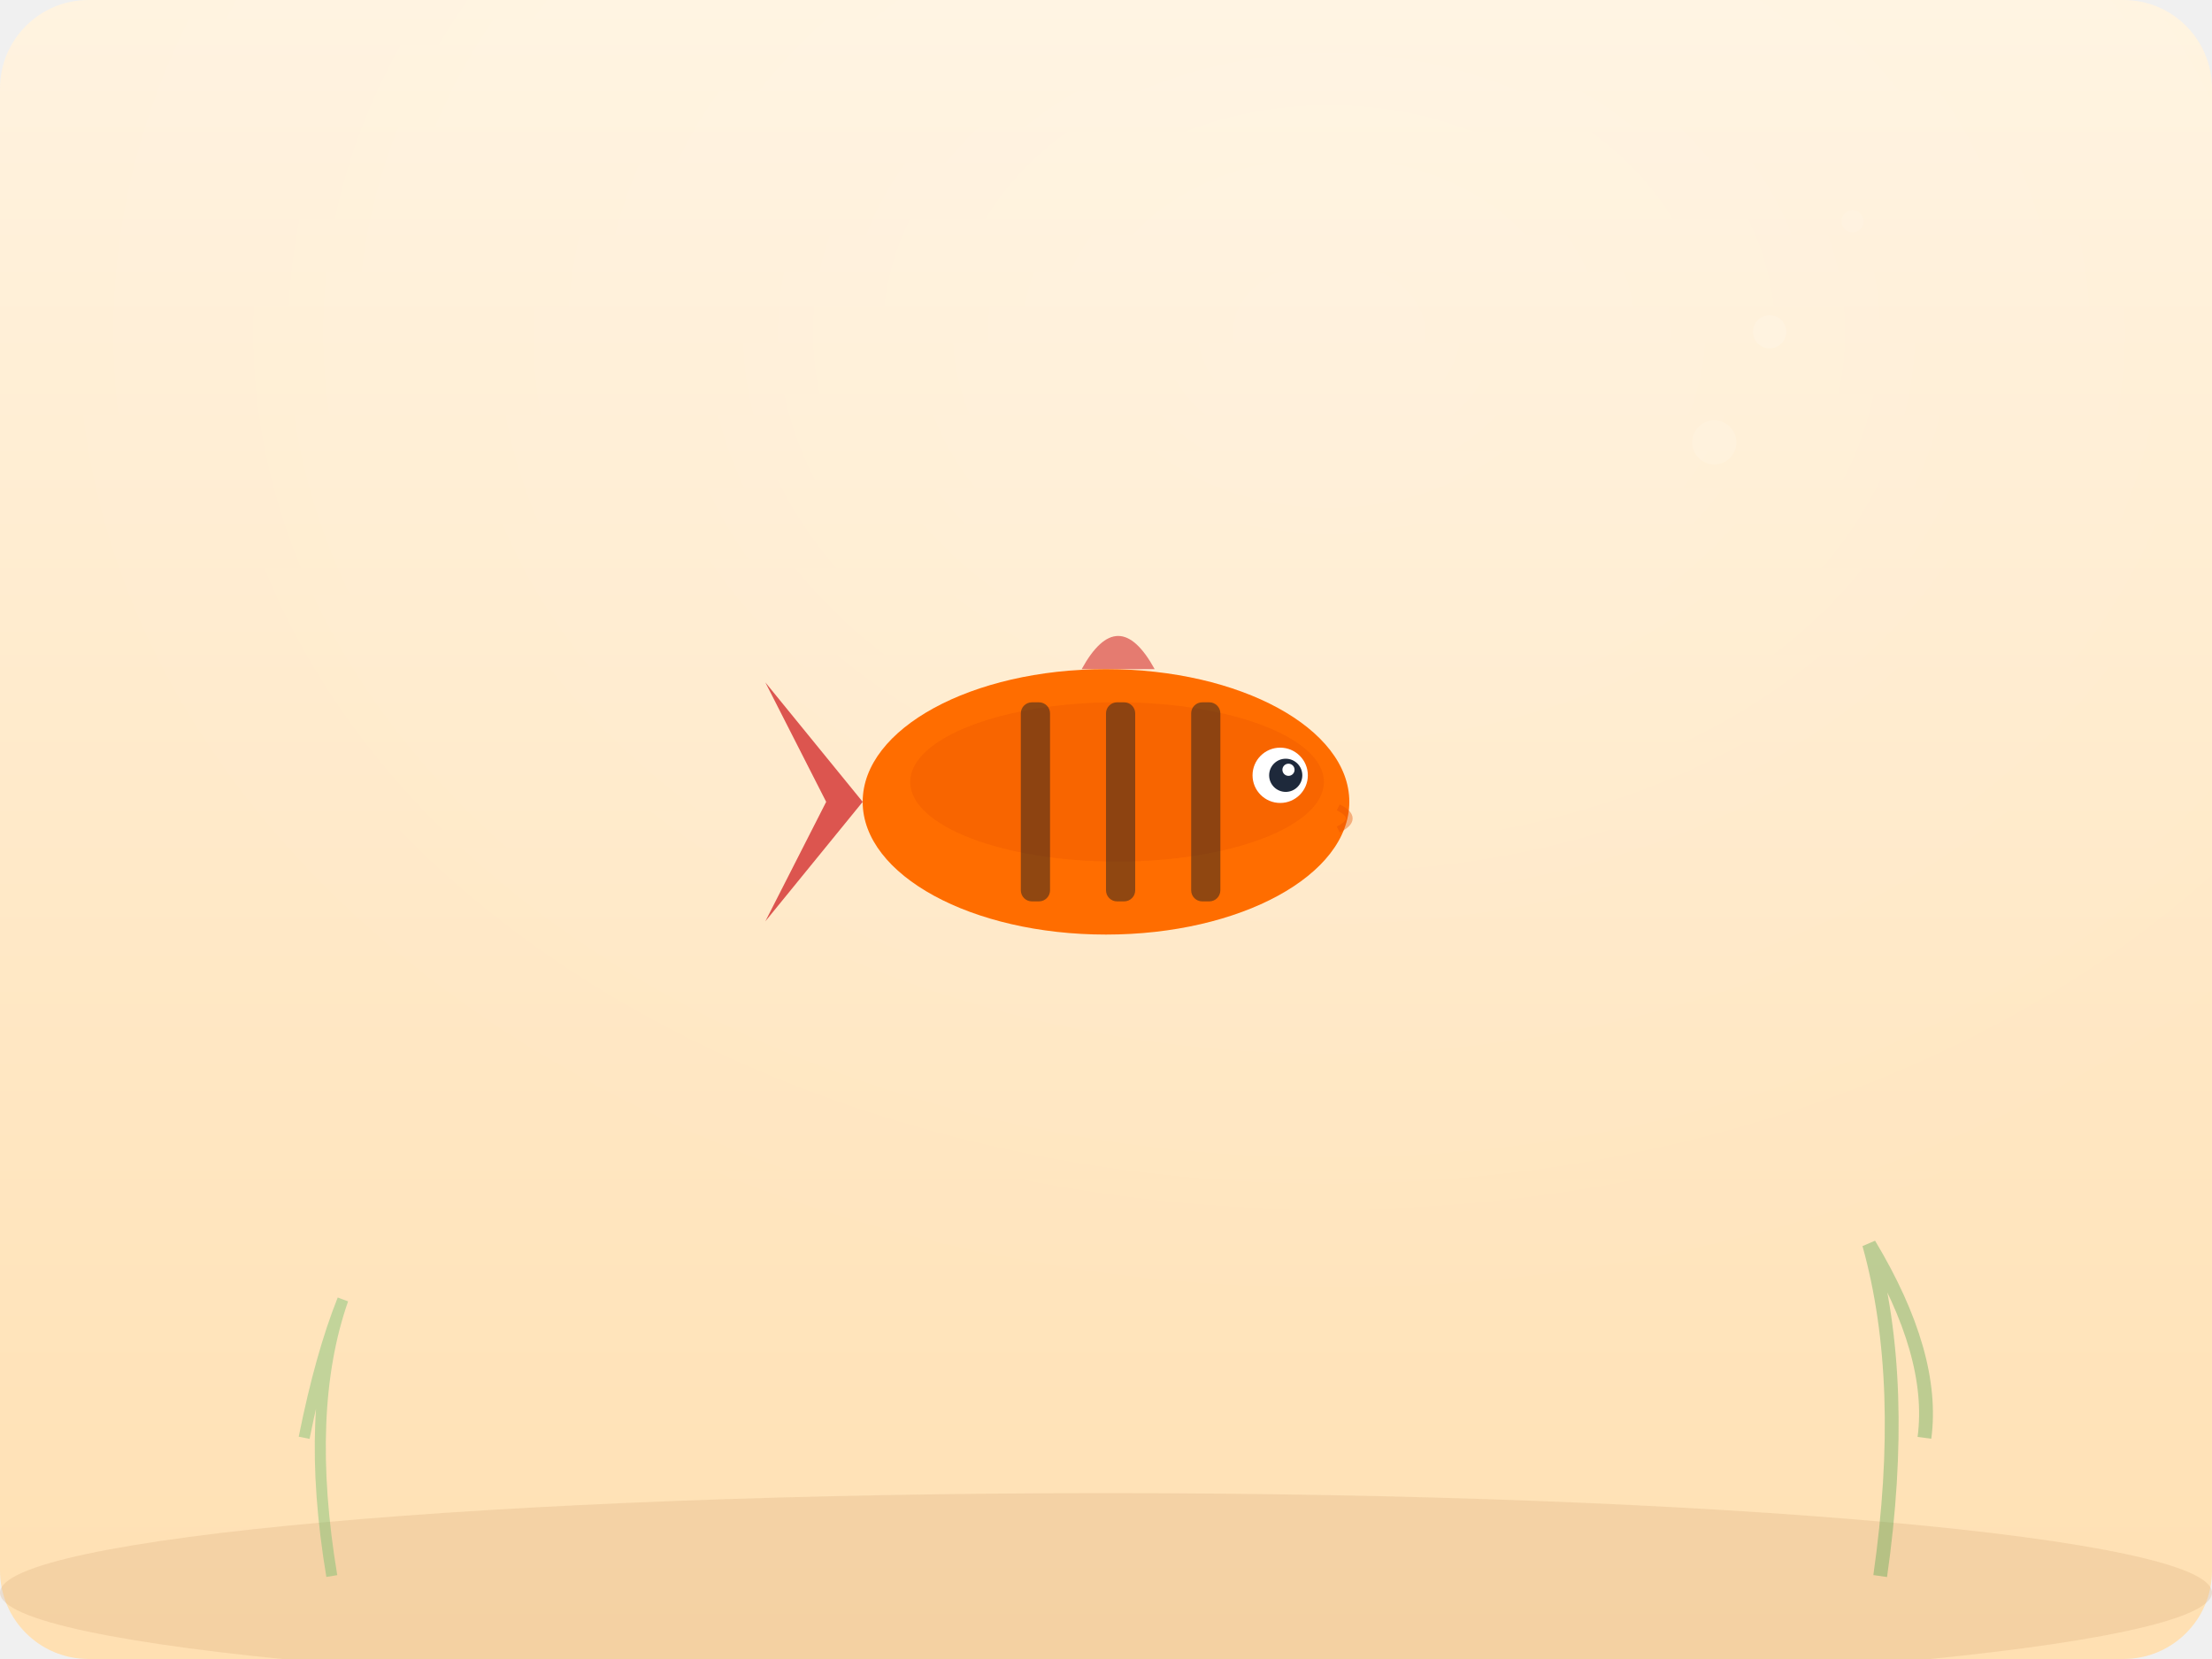
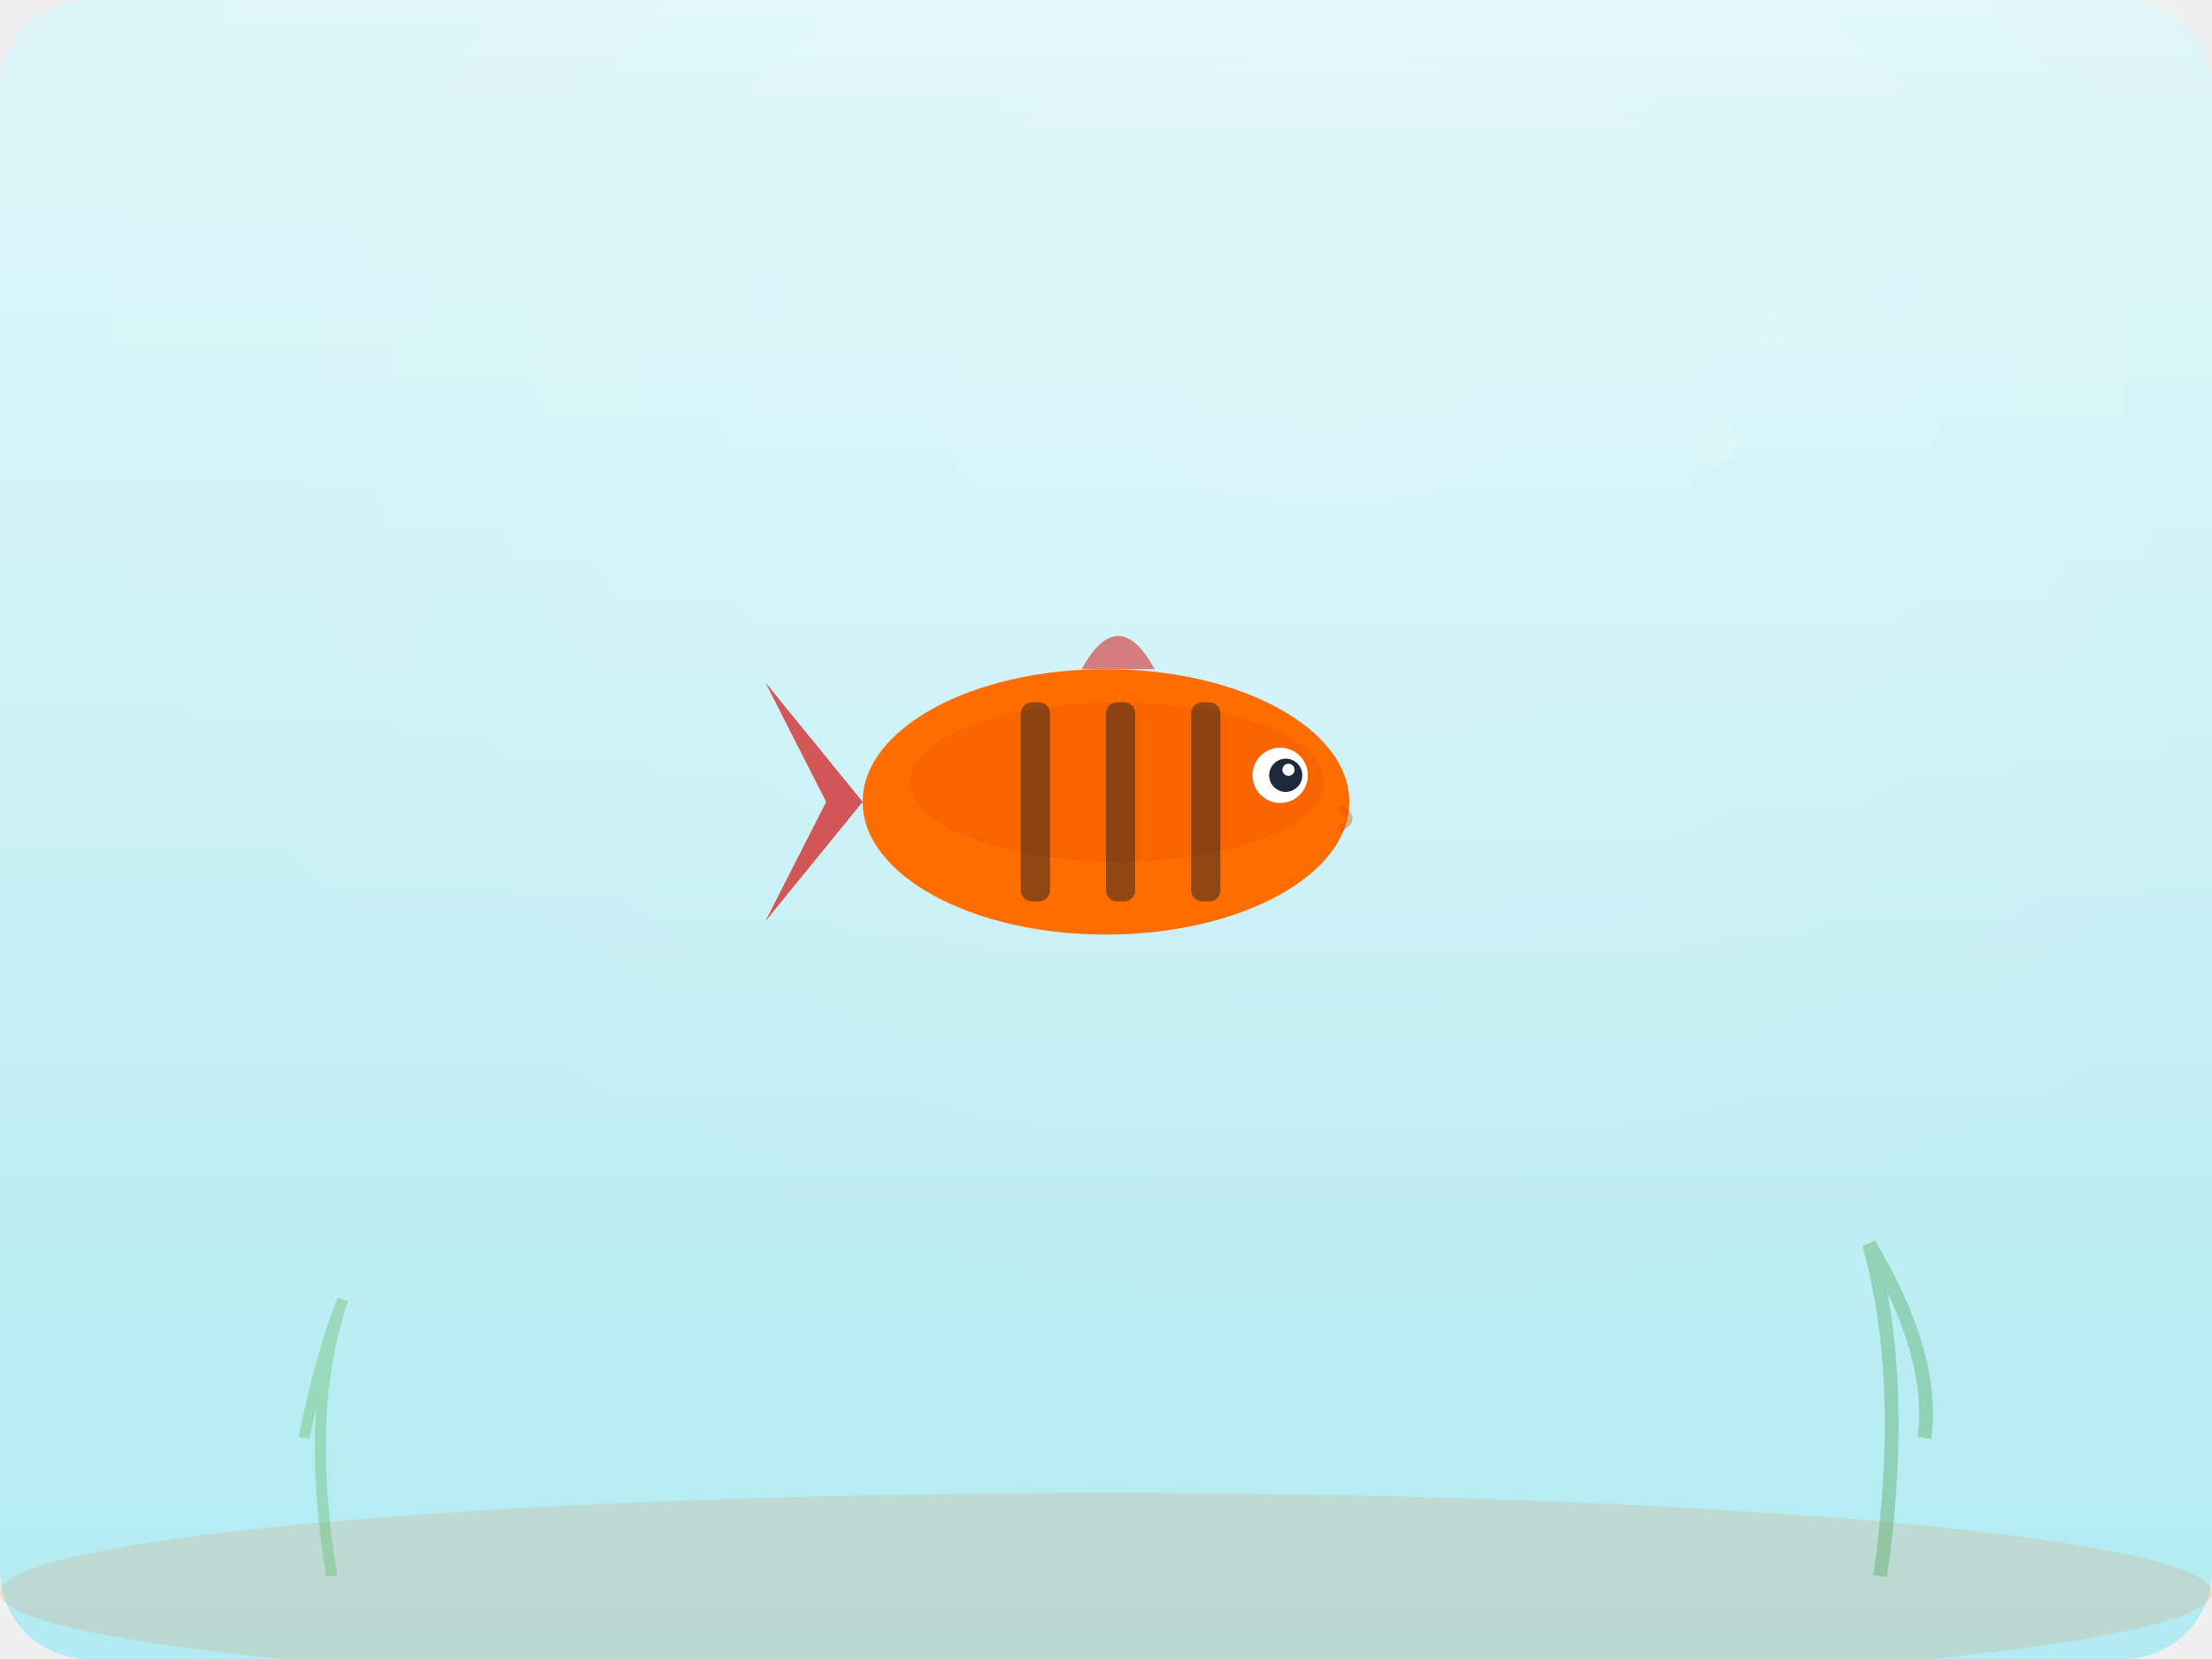
<svg xmlns="http://www.w3.org/2000/svg" viewBox="0 0 400 300" width="400" height="300">
  <defs>
-     <linearGradient id="bg62" x1="0%" y1="0%" x2="0%" y2="100%">
-       <stop offset="0%" style="stop-color:#FFF3E0" />
-       <stop offset="100%" style="stop-color:#FFE0B2" />
+     <linearGradient id="bg47" x1="0%" y1="0%" x2="0%" y2="100%">
+       <stop offset="0%" style="stop-color:#E0F7FA" />
+       <stop offset="100%" style="stop-color:#B2EBF2" />
    </linearGradient>
-     <radialGradient id="glow62" cx="60%" cy="20%" r="60%">
+     <radialGradient id="glow47" cx="60%" cy="20%" r="60%">
      <stop offset="0%" style="stop-color:white;stop-opacity:0.15" />
      <stop offset="100%" style="stop-color:white;stop-opacity:0" />
    </radialGradient>
  </defs>
-   <rect width="400" height="300" rx="16" fill="url(#bg62)" />
-   <rect width="400" height="300" rx="16" fill="url(#glow62)" />
+   <rect width="400" height="300" rx="16" fill="url(#bg47)" />
+   <rect width="400" height="300" rx="16" fill="url(#glow47)" />
  <ellipse cx="200" cy="288" rx="200" ry="18" fill="#D4A574" opacity="0.25" />
  <path d="M60,285 Q55,255 62,235 Q58,245 55,260" stroke="#66BB6A" stroke-width="2" fill="none" opacity="0.4" />
  <path d="M340,285 Q345,250 338,225 Q350,245 348,260" stroke="#43A047" stroke-width="2.5" fill="none" opacity="0.35" />
  <circle cx="320" cy="60" r="3" fill="white" opacity="0.15" />
  <circle cx="335" cy="40" r="2" fill="white" opacity="0.1" />
  <circle cx="310" cy="80" r="4" fill="white" opacity="0.12" />
  <path d="M156,145 L138.4,123.4 L149.4,145 L138.4,166.6 Z" fill="#D32F2F" opacity="0.8" />
  <path d="M195.6,121 Q202.2,109 208.8,121" fill="#D32F2F" opacity="0.6" />
  <ellipse cx="200" cy="145" rx="44" ry="24" fill="#FF6D00" />
  <ellipse cx="202" cy="141.4" rx="37.4" ry="14.4" fill="#E65100" opacity="0.3" />
  <rect x="184.6" y="127" width="5.28" height="36" rx="2" fill="#212121" opacity="0.5" />
  <rect x="200" y="127" width="5.28" height="36" rx="2" fill="#212121" opacity="0.5" />
  <rect x="215.4" y="127" width="5.28" height="36" rx="2" fill="#212121" opacity="0.5" />
  <circle cx="231.5" cy="140.2" r="5" fill="white" />
  <circle cx="232.5" cy="140.2" r="3" fill="#1E293B" />
  <circle cx="233" cy="139.2" r="1.1" fill="white" />
  <path d="M242,146 Q246,148 242,150" fill="none" stroke="#E65100" stroke-width="1.2" opacity="0.4" />
</svg>
